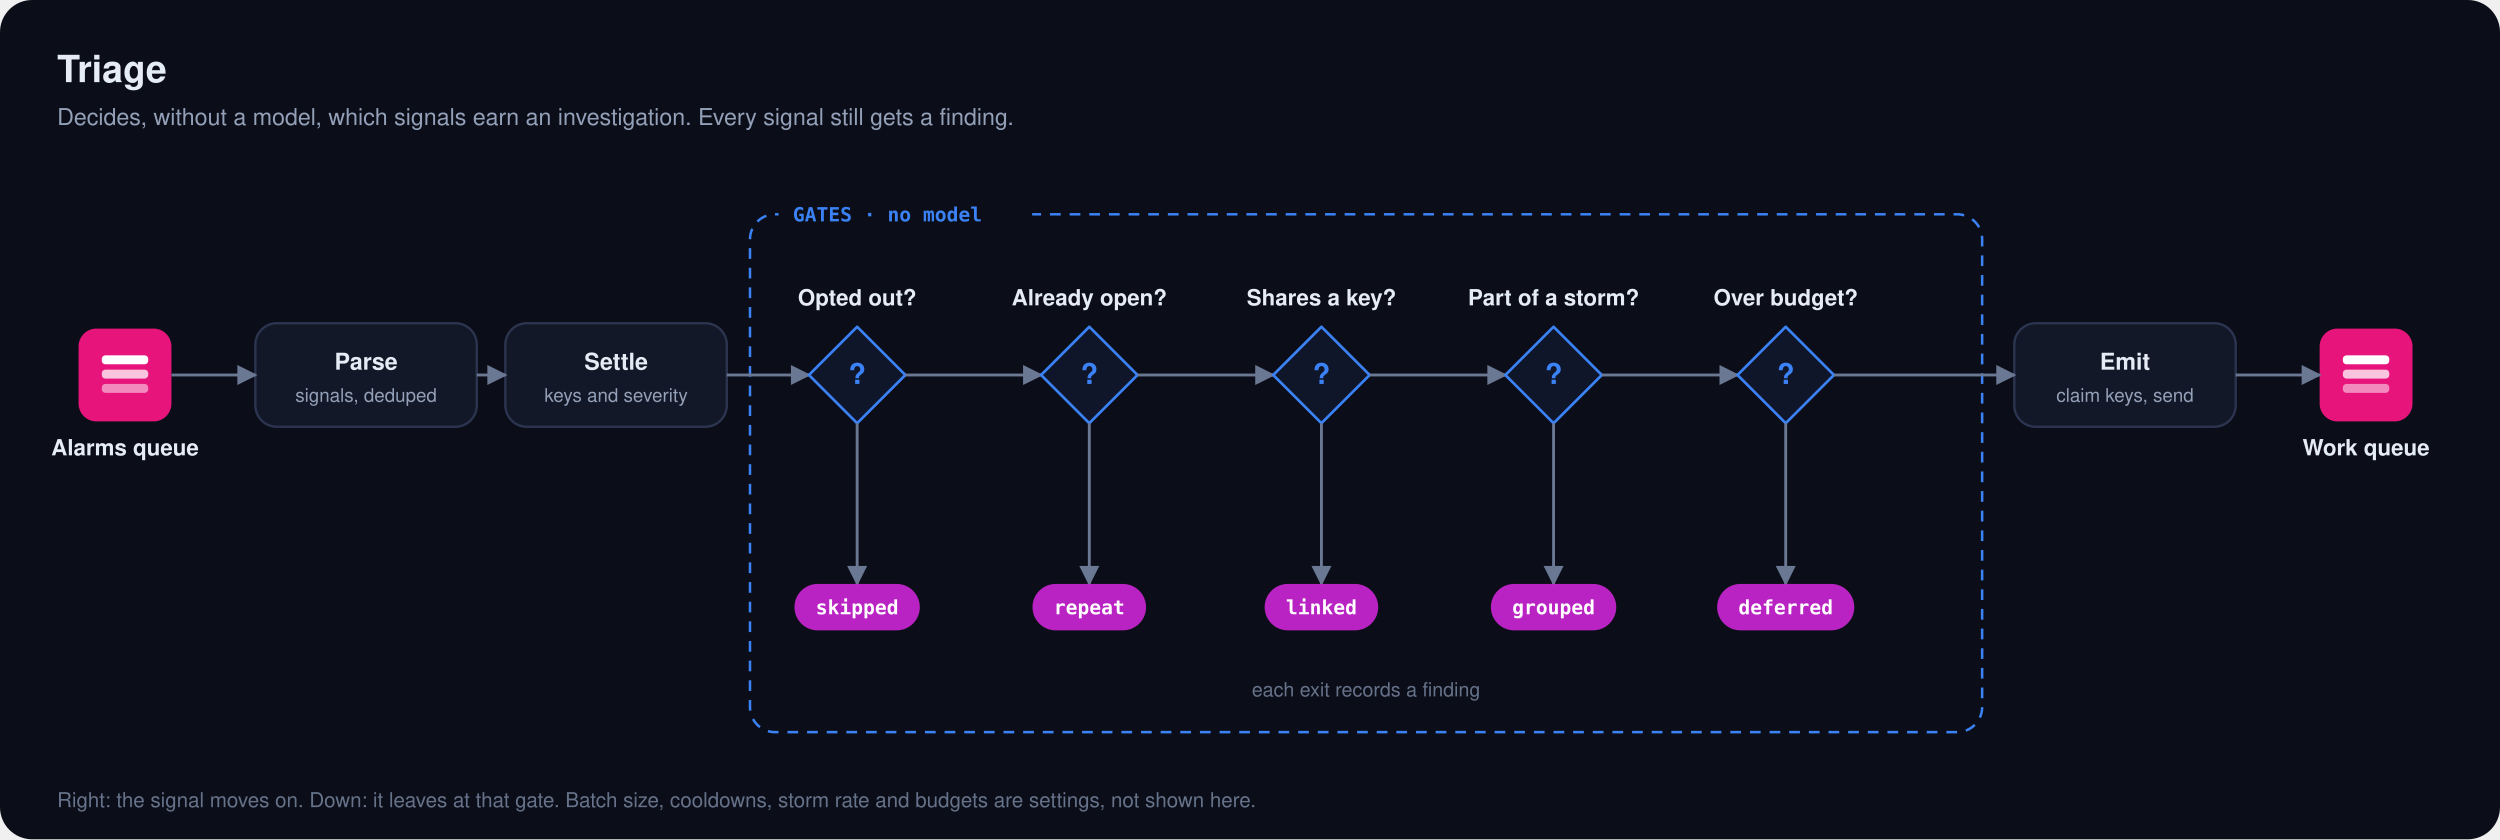
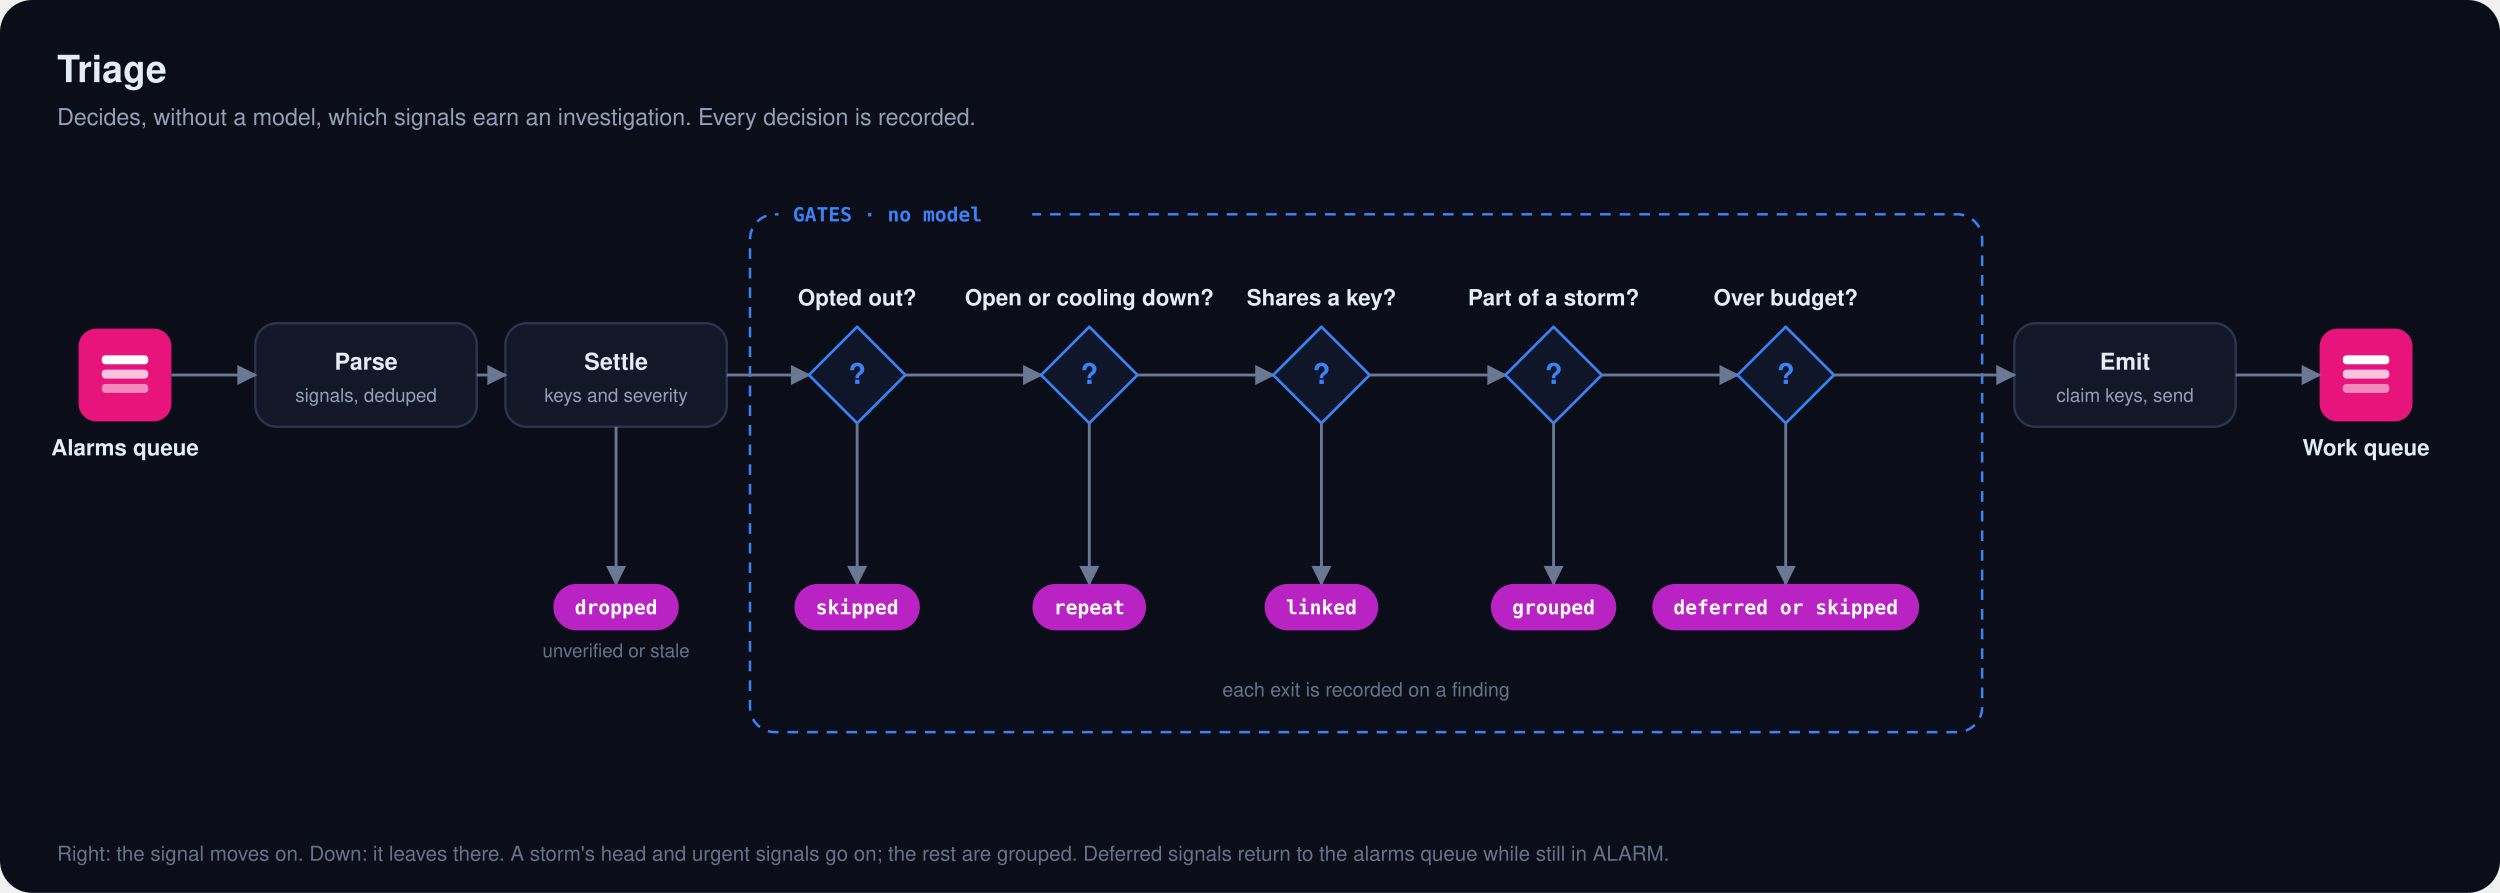
- <svg xmlns="http://www.w3.org/2000/svg" width="1400" height="470" viewBox="0 0 1400 470" role="img" aria-label="Triage">
+ <svg xmlns="http://www.w3.org/2000/svg" width="1400" height="500" viewBox="0 0 1400 500" role="img" aria-label="Triage">
  <defs>
    <marker id="ah" viewBox="0 0 10 10" refX="9" refY="5" markerWidth="7" markerHeight="7" orient="auto-start-reverse">
      <path d="M0,0 L10,5 L0,10 z" fill="#6b7894" />
    </marker>
  </defs>
-   <rect width="1400" height="470" rx="18" fill="#0b0e18" />
+   <rect width="1400" height="500" rx="18" fill="#0b0e18" />
  <text x="32" y="46" font-family="ui-sans-serif, -apple-system, 'Segoe UI', Helvetica, Arial, sans-serif" font-size="21" font-weight="700" fill="#e6ecf6" text-anchor="start">Triage</text>
-   <text x="32" y="70" font-family="ui-sans-serif, -apple-system, 'Segoe UI', Helvetica, Arial, sans-serif" font-size="13" font-weight="400" fill="#93a0b8" text-anchor="start">Decides, without a model, which signals earn an investigation. Every signal still gets a finding.</text>
+   <text x="32" y="70" font-family="ui-sans-serif, -apple-system, 'Segoe UI', Helvetica, Arial, sans-serif" font-size="13" font-weight="400" fill="#93a0b8" text-anchor="start">Decides, without a model, which signals earn an investigation. Every decision is recorded.</text>
  <rect x="44.0" y="184.0" width="52" height="52" rx="10" fill="#E7157B" />
  <rect x="57" y="199" width="26" height="5" rx="2" fill="#fff" opacity="1.0" />
  <rect x="57" y="207" width="26" height="5" rx="2" fill="#fff" opacity="0.75" />
  <rect x="57" y="215" width="26" height="5" rx="2" fill="#fff" opacity="0.5" />
  <text x="70" y="255.0" font-family="ui-sans-serif, -apple-system, 'Segoe UI', Helvetica, Arial, sans-serif" font-size="12.5" font-weight="650" fill="#e6ecf6" text-anchor="middle">Alarms queue</text>
  <rect x="143.0" y="181.0" width="124" height="58" rx="12" fill="#121827" stroke="#2c3550" stroke-width="1.3" />
  <text x="205" y="207" font-family="ui-sans-serif, -apple-system, 'Segoe UI', Helvetica, Arial, sans-serif" font-size="13" font-weight="650" fill="#e6ecf6" text-anchor="middle">Parse</text>
  <text x="205" y="225" font-family="ui-sans-serif, -apple-system, 'Segoe UI', Helvetica, Arial, sans-serif" font-size="10.5" font-weight="400" fill="#93a0b8" text-anchor="middle">signals, deduped</text>
  <rect x="283.0" y="181.0" width="124" height="58" rx="12" fill="#121827" stroke="#2c3550" stroke-width="1.3" />
  <text x="345" y="207" font-family="ui-sans-serif, -apple-system, 'Segoe UI', Helvetica, Arial, sans-serif" font-size="13" font-weight="650" fill="#e6ecf6" text-anchor="middle">Settle</text>
  <text x="345" y="225" font-family="ui-sans-serif, -apple-system, 'Segoe UI', Helvetica, Arial, sans-serif" font-size="10.5" font-weight="400" fill="#93a0b8" text-anchor="middle">keys and severity</text>
  <path d="M96,210 L143.0,210" stroke="#6b7894" stroke-width="1.6" fill="none" marker-end="url(#ah)" />
  <path d="M267.0,210 L283.0,210" stroke="#6b7894" stroke-width="1.6" fill="none" marker-end="url(#ah)" />
+   <path d="M345,239 L345,327" stroke="#6b7894" stroke-width="1.6" fill="none" marker-end="url(#ah)" />
+   <rect x="309.9" y="327" width="70.2" height="26" rx="13" fill="#C925D1" opacity="0.92" />
+   <text x="345" y="344" font-family="ui-monospace, SFMono-Regular, Menlo, Consolas, monospace" font-size="11" font-weight="600" fill="#ffffff" text-anchor="middle">dropped</text>
+   <text x="345" y="368" font-family="ui-sans-serif, -apple-system, 'Segoe UI', Helvetica, Arial, sans-serif" font-size="10.5" font-weight="400" fill="#66728a" text-anchor="middle">unverified or stale</text>
  <rect x="420" y="120" width="690" height="290" rx="14" fill="none" stroke="#3b82f6" stroke-width="1.4" stroke-dasharray="6 5" />
  <rect x="436" y="111" width="142" height="18" rx="4" fill="#0b0e18" />
  <text x="444" y="124" font-family="ui-monospace, SFMono-Regular, Menlo, Consolas, monospace" font-size="11" font-weight="600" fill="#3b82f6" text-anchor="start">GATES  ·  no model</text>
  <path d="M407.0,210 L453,210" stroke="#6b7894" stroke-width="1.6" fill="none" marker-end="url(#ah)" />
  <polygon points="480,183 507,210 480,237 453,210" fill="#10162a" stroke="#3b82f6" stroke-width="1.5" stroke-linejoin="round" />
  <text x="480" y="215" font-family="ui-sans-serif, -apple-system, 'Segoe UI', Helvetica, Arial, sans-serif" font-size="16" font-weight="700" fill="#3b82f6" text-anchor="middle">?</text>
  <text x="480" y="171" font-family="ui-sans-serif, -apple-system, 'Segoe UI', Helvetica, Arial, sans-serif" font-size="12.5" font-weight="650" fill="#e6ecf6" text-anchor="middle">Opted out?</text>
  <path d="M480,237 L480,327" stroke="#6b7894" stroke-width="1.6" fill="none" marker-end="url(#ah)" />
  <rect x="444.9" y="327" width="70.2" height="26" rx="13" fill="#C925D1" opacity="0.92" />
  <text x="480" y="344" font-family="ui-monospace, SFMono-Regular, Menlo, Consolas, monospace" font-size="11" font-weight="600" fill="#ffffff" text-anchor="middle">skipped</text>
  <path d="M507,210 L583,210" stroke="#6b7894" stroke-width="1.6" fill="none" marker-end="url(#ah)" />
  <polygon points="610,183 637,210 610,237 583,210" fill="#10162a" stroke="#3b82f6" stroke-width="1.5" stroke-linejoin="round" />
  <text x="610" y="215" font-family="ui-sans-serif, -apple-system, 'Segoe UI', Helvetica, Arial, sans-serif" font-size="16" font-weight="700" fill="#3b82f6" text-anchor="middle">?</text>
-   <text x="610" y="171" font-family="ui-sans-serif, -apple-system, 'Segoe UI', Helvetica, Arial, sans-serif" font-size="12.5" font-weight="650" fill="#e6ecf6" text-anchor="middle">Already open?</text>
+   <text x="610" y="171" font-family="ui-sans-serif, -apple-system, 'Segoe UI', Helvetica, Arial, sans-serif" font-size="12.5" font-weight="650" fill="#e6ecf6" text-anchor="middle">Open or cooling down?</text>
  <path d="M610,237 L610,327" stroke="#6b7894" stroke-width="1.6" fill="none" marker-end="url(#ah)" />
  <rect x="578.2" y="327" width="63.6" height="26" rx="13" fill="#C925D1" opacity="0.92" />
  <text x="610" y="344" font-family="ui-monospace, SFMono-Regular, Menlo, Consolas, monospace" font-size="11" font-weight="600" fill="#ffffff" text-anchor="middle">repeat</text>
  <path d="M637,210 L713,210" stroke="#6b7894" stroke-width="1.6" fill="none" marker-end="url(#ah)" />
  <polygon points="740,183 767,210 740,237 713,210" fill="#10162a" stroke="#3b82f6" stroke-width="1.5" stroke-linejoin="round" />
  <text x="740" y="215" font-family="ui-sans-serif, -apple-system, 'Segoe UI', Helvetica, Arial, sans-serif" font-size="16" font-weight="700" fill="#3b82f6" text-anchor="middle">?</text>
  <text x="740" y="171" font-family="ui-sans-serif, -apple-system, 'Segoe UI', Helvetica, Arial, sans-serif" font-size="12.5" font-weight="650" fill="#e6ecf6" text-anchor="middle">Shares a key?</text>
  <path d="M740,237 L740,327" stroke="#6b7894" stroke-width="1.6" fill="none" marker-end="url(#ah)" />
  <rect x="708.2" y="327" width="63.6" height="26" rx="13" fill="#C925D1" opacity="0.92" />
  <text x="740" y="344" font-family="ui-monospace, SFMono-Regular, Menlo, Consolas, monospace" font-size="11" font-weight="600" fill="#ffffff" text-anchor="middle">linked</text>
  <path d="M767,210 L843,210" stroke="#6b7894" stroke-width="1.6" fill="none" marker-end="url(#ah)" />
  <polygon points="870,183 897,210 870,237 843,210" fill="#10162a" stroke="#3b82f6" stroke-width="1.5" stroke-linejoin="round" />
  <text x="870" y="215" font-family="ui-sans-serif, -apple-system, 'Segoe UI', Helvetica, Arial, sans-serif" font-size="16" font-weight="700" fill="#3b82f6" text-anchor="middle">?</text>
  <text x="870" y="171" font-family="ui-sans-serif, -apple-system, 'Segoe UI', Helvetica, Arial, sans-serif" font-size="12.5" font-weight="650" fill="#e6ecf6" text-anchor="middle">Part of a storm?</text>
  <path d="M870,237 L870,327" stroke="#6b7894" stroke-width="1.6" fill="none" marker-end="url(#ah)" />
  <rect x="834.9" y="327" width="70.2" height="26" rx="13" fill="#C925D1" opacity="0.92" />
  <text x="870" y="344" font-family="ui-monospace, SFMono-Regular, Menlo, Consolas, monospace" font-size="11" font-weight="600" fill="#ffffff" text-anchor="middle">grouped</text>
  <path d="M897,210 L973,210" stroke="#6b7894" stroke-width="1.6" fill="none" marker-end="url(#ah)" />
  <polygon points="1000,183 1027,210 1000,237 973,210" fill="#10162a" stroke="#3b82f6" stroke-width="1.5" stroke-linejoin="round" />
  <text x="1000" y="215" font-family="ui-sans-serif, -apple-system, 'Segoe UI', Helvetica, Arial, sans-serif" font-size="16" font-weight="700" fill="#3b82f6" text-anchor="middle">?</text>
  <text x="1000" y="171" font-family="ui-sans-serif, -apple-system, 'Segoe UI', Helvetica, Arial, sans-serif" font-size="12.5" font-weight="650" fill="#e6ecf6" text-anchor="middle">Over budget?</text>
  <path d="M1000,237 L1000,327" stroke="#6b7894" stroke-width="1.6" fill="none" marker-end="url(#ah)" />
-   <rect x="961.6" y="327" width="76.8" height="26" rx="13" fill="#C925D1" opacity="0.92" />
-   <text x="1000" y="344" font-family="ui-monospace, SFMono-Regular, Menlo, Consolas, monospace" font-size="11" font-weight="600" fill="#ffffff" text-anchor="middle">deferred</text>
-   <text x="765" y="390" font-family="ui-sans-serif, -apple-system, 'Segoe UI', Helvetica, Arial, sans-serif" font-size="11" font-weight="400" fill="#66728a" text-anchor="middle">each exit records a finding</text>
+   <rect x="925.3" y="327" width="149.4" height="26" rx="13" fill="#C925D1" opacity="0.92" />
+   <text x="1000" y="344" font-family="ui-monospace, SFMono-Regular, Menlo, Consolas, monospace" font-size="11" font-weight="600" fill="#ffffff" text-anchor="middle">deferred or skipped</text>
+   <text x="765" y="390" font-family="ui-sans-serif, -apple-system, 'Segoe UI', Helvetica, Arial, sans-serif" font-size="11" font-weight="400" fill="#66728a" text-anchor="middle">each exit is recorded on a finding</text>
  <rect x="1128.0" y="181.0" width="124" height="58" rx="12" fill="#121827" stroke="#2c3550" stroke-width="1.3" />
  <text x="1190" y="207" font-family="ui-sans-serif, -apple-system, 'Segoe UI', Helvetica, Arial, sans-serif" font-size="13" font-weight="650" fill="#e6ecf6" text-anchor="middle">Emit</text>
  <text x="1190" y="225" font-family="ui-sans-serif, -apple-system, 'Segoe UI', Helvetica, Arial, sans-serif" font-size="10.5" font-weight="400" fill="#93a0b8" text-anchor="middle">claim keys, send</text>
  <rect x="1299.0" y="184.0" width="52" height="52" rx="10" fill="#E7157B" />
  <rect x="1312" y="199" width="26" height="5" rx="2" fill="#fff" opacity="1.0" />
  <rect x="1312" y="207" width="26" height="5" rx="2" fill="#fff" opacity="0.75" />
  <rect x="1312" y="215" width="26" height="5" rx="2" fill="#fff" opacity="0.5" />
  <text x="1325" y="255.0" font-family="ui-sans-serif, -apple-system, 'Segoe UI', Helvetica, Arial, sans-serif" font-size="12.5" font-weight="650" fill="#e6ecf6" text-anchor="middle">Work queue</text>
  <path d="M1027,210 L1128.0,210" stroke="#6b7894" stroke-width="1.6" fill="none" marker-end="url(#ah)" />
  <path d="M1252.0,210 L1299,210" stroke="#6b7894" stroke-width="1.6" fill="none" marker-end="url(#ah)" />
-   <text x="32" y="452" font-family="ui-sans-serif, -apple-system, 'Segoe UI', Helvetica, Arial, sans-serif" font-size="11.5" font-weight="400" fill="#66728a" text-anchor="start">Right: the signal moves on. Down: it leaves at that gate. Batch size, cooldowns, storm rate and budgets are settings, not shown here.</text>
+   <text x="32" y="482" font-family="ui-sans-serif, -apple-system, 'Segoe UI', Helvetica, Arial, sans-serif" font-size="11.5" font-weight="400" fill="#66728a" text-anchor="start">Right: the signal moves on. Down: it leaves there. A storm's head and urgent signals go on; the rest are grouped. Deferred signals return to the alarms queue while still in ALARM.</text>
</svg>
